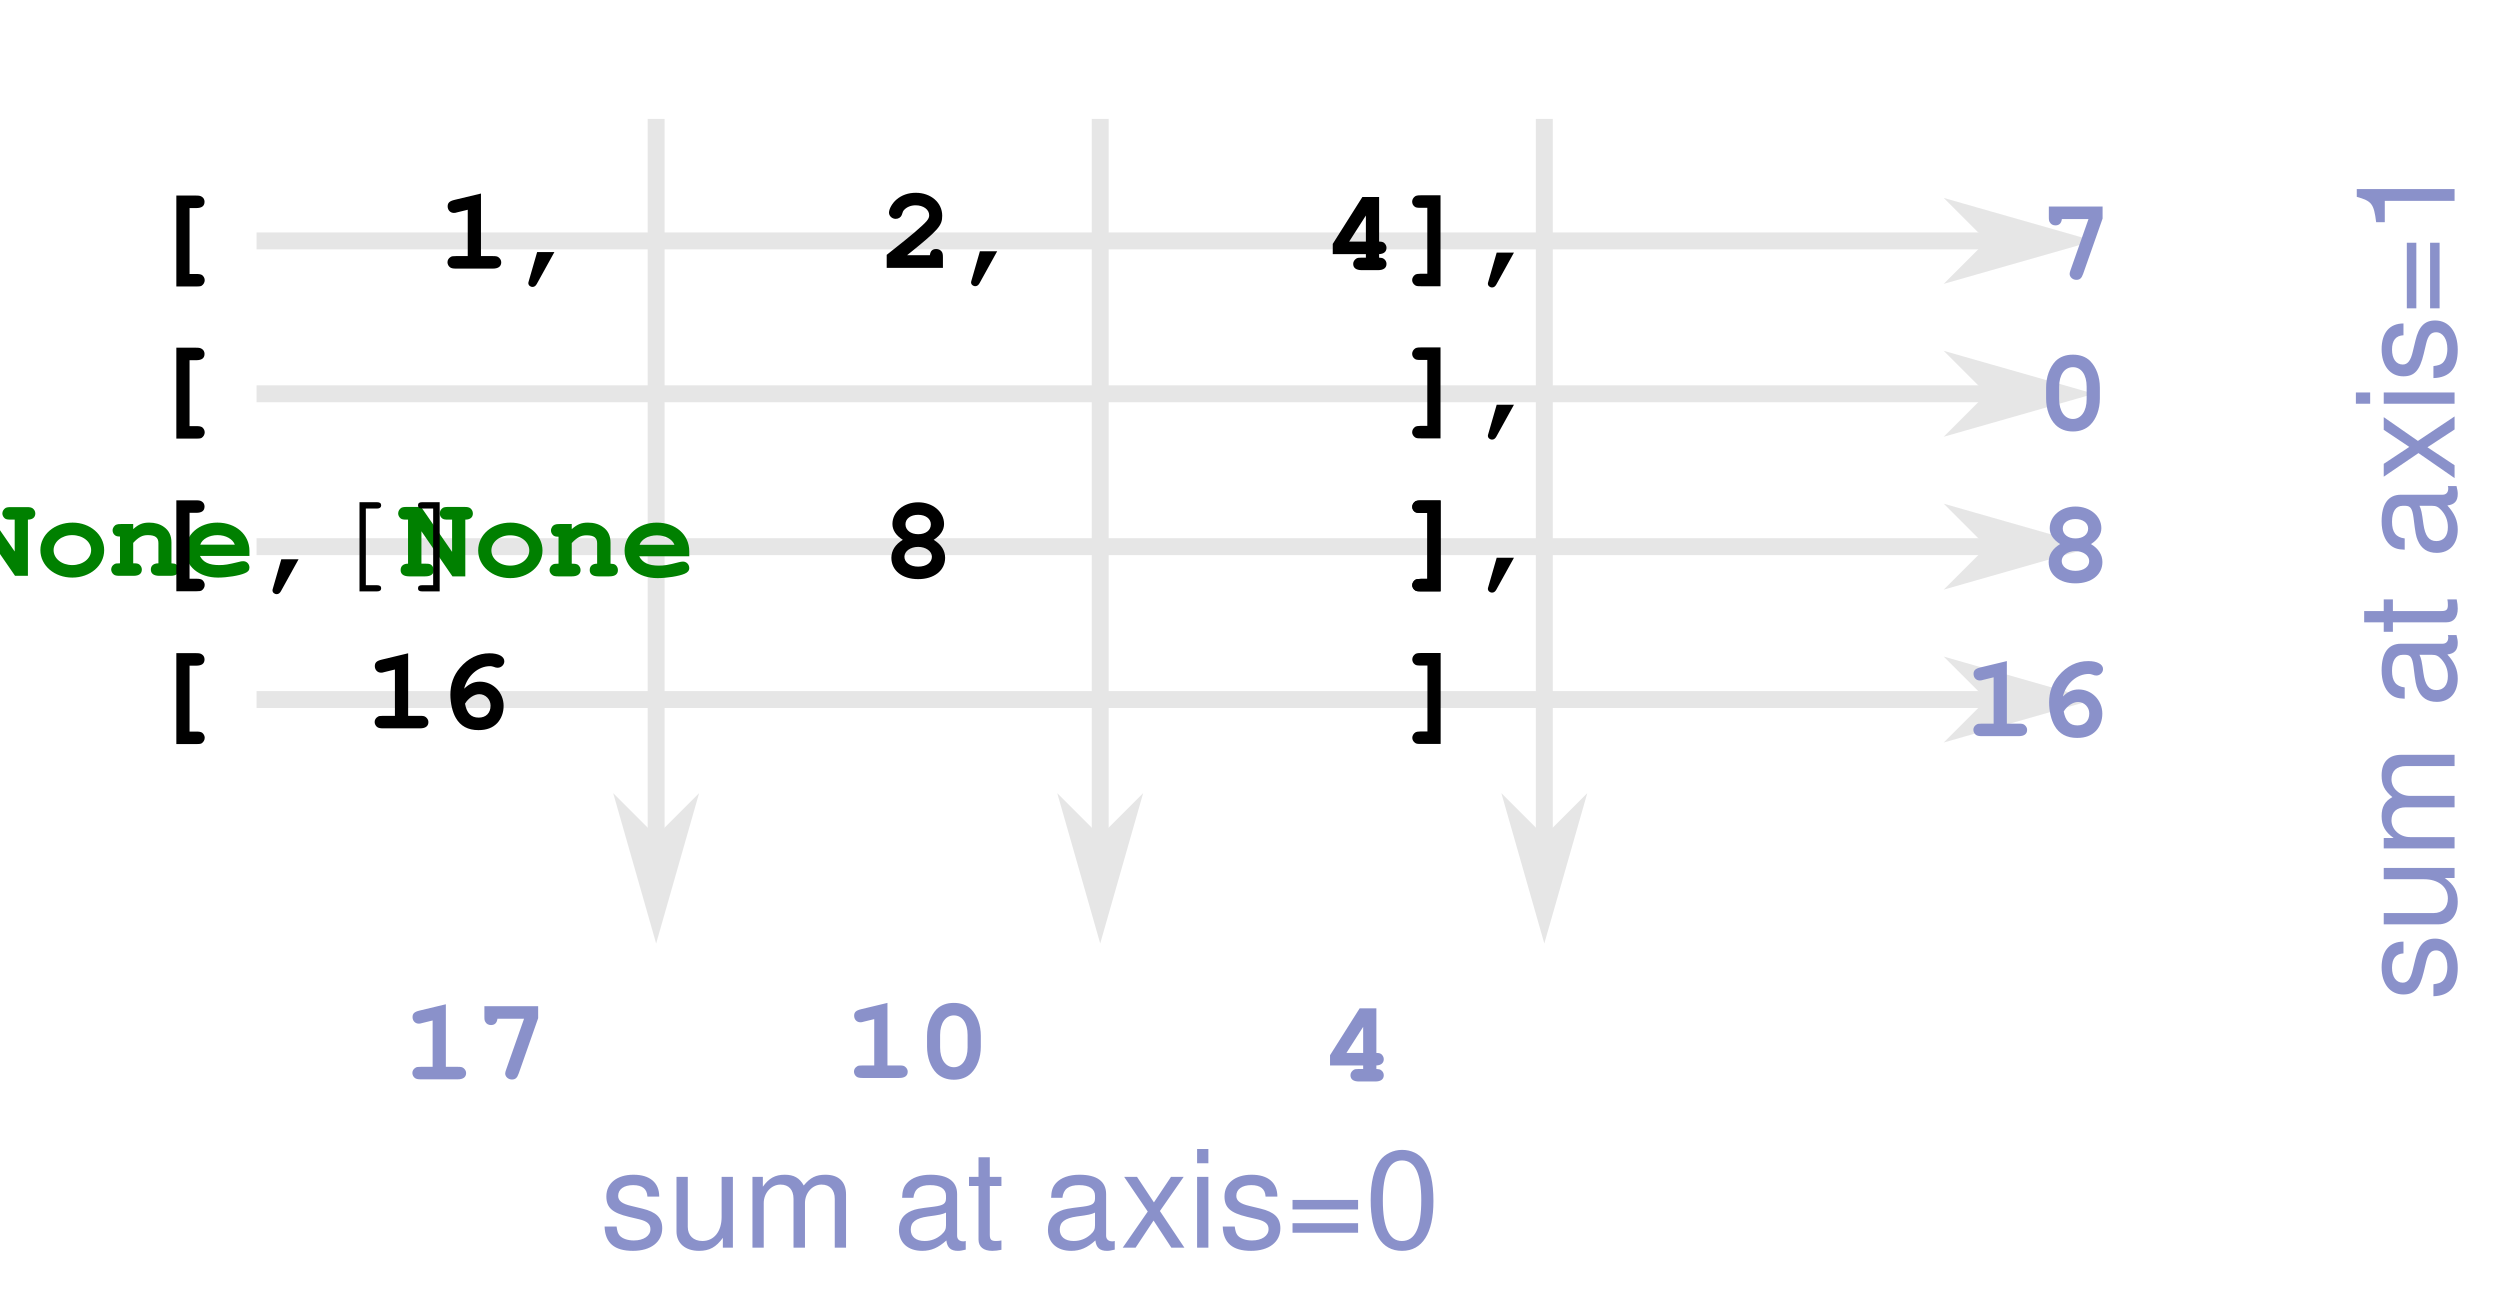
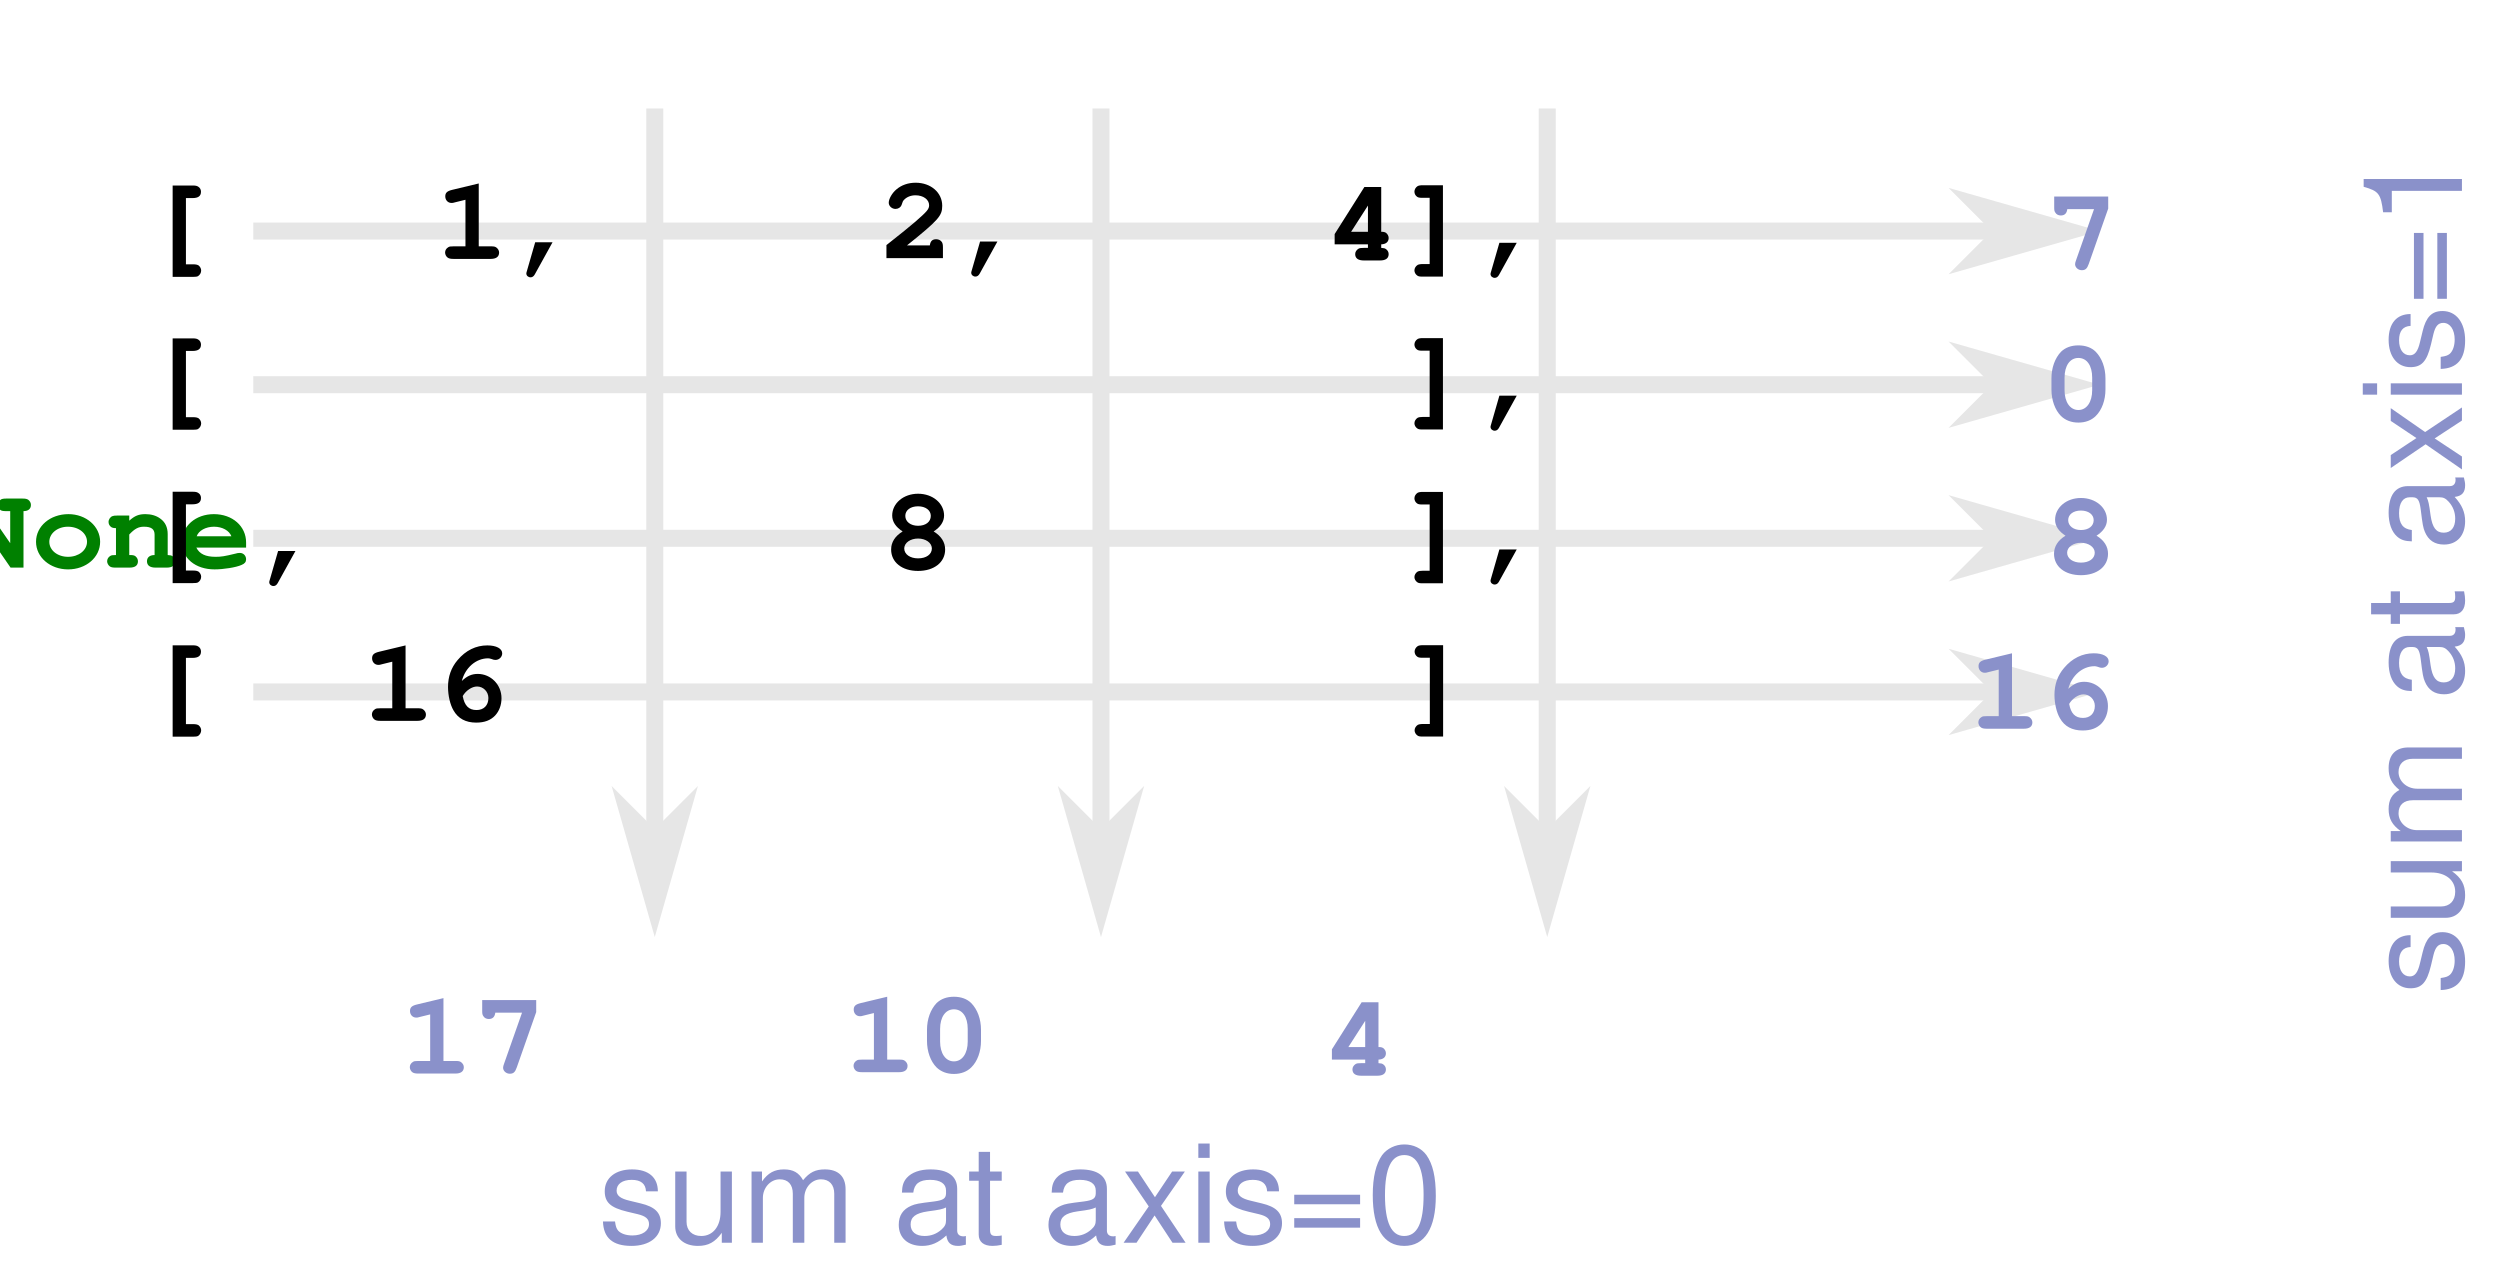
- <svg xmlns="http://www.w3.org/2000/svg" version="1.1" id="svg2" xml:space="preserve" width="295.533" height="152.861" viewBox="0 0 295.533 152.861">
+ <svg xmlns="http://www.w3.org/2000/svg" version="1.1" id="svg2" xml:space="preserve" width="294.112" height="150.426" viewBox="0 0 294.112 150.426">
  <defs id="defs6">
    <marker style="overflow:visible" id="marker2088" refX="0" refY="0" orient="auto">
      <path transform="matrix(-0.4,0,0,-0.4,-4,0)" style="fill:#d17a11;fill-opacity:1;fill-rule:evenodd;stroke:#d17a11;stroke-width:1pt;stroke-opacity:1" d="M 0,0 5,-5 -12.5,0 5,5 Z" id="path2086" />
    </marker>
    <marker orient="auto" refY="0" refX="0" id="Arrow1Mend-0" style="overflow:visible">
      <path id="path1020-6" d="M 0,0 5,-5 -12.5,0 5,5 Z" style="fill:#d17a11;fill-opacity:1;fill-rule:evenodd;stroke:#d17a11;stroke-width:1pt;stroke-opacity:1" transform="matrix(-0.4,0,0,-0.4,-4,0)" />
    </marker>
  </defs>
-   <g id="g10" transform="matrix(1.333333,0,0,1.333333,-35.26335,-17.91345)">
-     <g id="g12">
+   <g id="g10" transform="matrix(1.333333,0,0,1.333333,-40.63664,-23.30079)">
+     <g id="g12" transform="translate(3.629061,3.070744)">
      <g id="g14" transform="scale(1,-1)">
        <path d="M 84.621,-23.977 V -94.129" style="fill:none;stroke:#e6e6e6;stroke-width:1.5;stroke-linecap:butt;stroke-linejoin:miter;stroke-miterlimit:4;stroke-dasharray:none;stroke-opacity:1" id="path16" />
      </g>
      <g id="g18" transform="matrix(0,-1,-1,0,0,0)">
        <path d="m -88.129,-84.621 3,-3 -10.5,3 10.5,3 z" style="fill:#e6e6e6;fill-opacity:1;fill-rule:evenodd;stroke:#e6e6e6;stroke-width:0.8;stroke-linecap:butt;stroke-linejoin:miter;stroke-miterlimit:4;stroke-dasharray:none;stroke-opacity:1" id="path20" />
      </g>
      <g id="g22" transform="scale(1,-1)">
        <path d="M 163.367,-23.977 V -94.129" style="fill:none;stroke:#e6e6e6;stroke-width:1.5;stroke-linecap:butt;stroke-linejoin:miter;stroke-miterlimit:4;stroke-dasharray:none;stroke-opacity:1" id="path24" />
      </g>
      <g id="g26" transform="matrix(0,-1,-1,0,0,0)">
        <path d="m -88.129,-163.367 3,-3 -10.5,3 10.5,3 z" style="fill:#e6e6e6;fill-opacity:1;fill-rule:evenodd;stroke:#e6e6e6;stroke-width:0.8;stroke-linecap:butt;stroke-linejoin:miter;stroke-miterlimit:4;stroke-dasharray:none;stroke-opacity:1" id="path28" />
      </g>
      <g id="g30" transform="scale(1,-1)">
        <path d="M 123.992,-23.977 V -94.129" style="fill:none;stroke:#e6e6e6;stroke-width:1.5;stroke-linecap:butt;stroke-linejoin:miter;stroke-miterlimit:4;stroke-dasharray:none;stroke-opacity:1" id="path32" />
      </g>
      <g id="g34" transform="matrix(0,-1,-1,0,0,0)">
        <path d="m -88.129,-123.992 3,-3 -10.5,3 10.5,3 z" style="fill:#e6e6e6;fill-opacity:1;fill-rule:evenodd;stroke:#e6e6e6;stroke-width:0.8;stroke-linecap:butt;stroke-linejoin:miter;stroke-miterlimit:4;stroke-dasharray:none;stroke-opacity:1" id="path36" />
      </g>
      <g id="g38" transform="scale(1,-1)">
        <path d="M 49.195,-34.793 H 209.152" style="fill:none;stroke:#e6e6e6;stroke-width:1.5;stroke-linecap:butt;stroke-linejoin:miter;stroke-miterlimit:4;stroke-dasharray:none;stroke-opacity:1" id="path40" />
      </g>
      <g id="g42" transform="scale(-1,1)">
        <path d="m -203.152,34.793 3,-3 -10.5,3 10.5,3 z" style="fill:#e6e6e6;fill-opacity:1;fill-rule:evenodd;stroke:#e6e6e6;stroke-width:0.8;stroke-linecap:butt;stroke-linejoin:miter;stroke-miterlimit:4;stroke-dasharray:none;stroke-opacity:1" id="path44" />
      </g>
      <g id="g46" transform="scale(1,-1)">
        <path d="M 49.195,-48.348 H 209.152" style="fill:none;stroke:#e6e6e6;stroke-width:1.5;stroke-linecap:butt;stroke-linejoin:miter;stroke-miterlimit:4;stroke-dasharray:none;stroke-opacity:1" id="path48" />
      </g>
      <g id="g50" transform="scale(-1,1)">
        <path d="m -203.152,48.348 3,-3 -10.5,3 10.5,3 z" style="fill:#e6e6e6;fill-opacity:1;fill-rule:evenodd;stroke:#e6e6e6;stroke-width:0.8;stroke-linecap:butt;stroke-linejoin:miter;stroke-miterlimit:4;stroke-dasharray:none;stroke-opacity:1" id="path52" />
      </g>
      <g id="g54" transform="scale(1,-1)">
        <path d="M 49.195,-61.902 H 209.152" style="fill:none;stroke:#e6e6e6;stroke-width:1.5;stroke-linecap:butt;stroke-linejoin:miter;stroke-miterlimit:4;stroke-dasharray:none;stroke-opacity:1" id="path56" />
      </g>
      <g id="g58" transform="scale(-1,1)">
        <path d="m -203.152,61.902 3,-3 -10.5,3 10.5,3 z" style="fill:#e6e6e6;fill-opacity:1;fill-rule:evenodd;stroke:#e6e6e6;stroke-width:0.8;stroke-linecap:butt;stroke-linejoin:miter;stroke-miterlimit:4;stroke-dasharray:none;stroke-opacity:1" id="path60" />
      </g>
      <g id="g62" transform="scale(1,-1)">
        <path d="M 49.195,-75.457 H 209.152" style="fill:none;stroke:#e6e6e6;stroke-width:1.5;stroke-linecap:butt;stroke-linejoin:miter;stroke-miterlimit:4;stroke-dasharray:none;stroke-opacity:1" id="path64" />
      </g>
      <g id="g66" transform="scale(-1,1)">
        <path d="m -203.152,75.457 3,-3 -10.5,3 10.5,3 z" style="fill:#e6e6e6;fill-opacity:1;fill-rule:evenodd;stroke:#e6e6e6;stroke-width:0.8;stroke-linecap:butt;stroke-linejoin:miter;stroke-miterlimit:4;stroke-dasharray:none;stroke-opacity:1" id="path68" />
      </g>
-       <text transform="translate(61.87354,64.5361)" style="font-variant:normal;font-weight:bold;font-size:10.909px;font-family:'Nimbus Mono PS';-inkscape-font-specification:NimbusMonL-Bold;writing-mode:lr-tb;fill:#008000;fill-opacity:1;fill-rule:nonzero;stroke:none" id="text84">
-         <tspan x="0 6.545 13.091 19.636" y="0" id="tspan82">None</tspan>
-       </text>
-       <text id="text941" style="font-variant:normal;font-size:10.909px;font-family:'Nimbus Mono PS';-inkscape-font-specification:NimbusMonL-Regu;writing-mode:lr-tb;opacity:1;fill:#000000;fill-opacity:1;fill-rule:nonzero;stroke:none" x="88.047" y="50.99">
-         <tspan id="tspan933" y="50.99" x="88.047" />
-         <tspan id="tspan935" y="64.539" x="55.32 166.593">[]</tspan>
-       </text>
      <text xml:space="preserve" style="font-style:normal;font-variant:normal;font-weight:normal;font-stretch:normal;font-size:12px;line-height:1.1;font-family:'Nimbus Sans';-inkscape-font-specification:'Nimbus Sans';text-align:start;letter-spacing:0px;word-spacing:0px;text-anchor:start;fill:#000000;fill-opacity:1;stroke:none;stroke-width:0.75" x="226.775" y="52.421" id="text2153">
        <tspan id="tspan2151" x="226.775" y="52.421" style="stroke-width:0.75" />
      </text>
    </g>
-     <text xml:space="preserve" style="font-style:normal;font-variant:normal;font-weight:normal;font-stretch:normal;font-size:12px;line-height:1.1;font-family:'Nimbus Sans';-inkscape-font-specification:'Nimbus Sans';text-align:center;letter-spacing:0px;word-spacing:0px;text-anchor:middle;fill:#8a91ca;fill-opacity:1;stroke:none;stroke-width:0.75" x="-56.585" y="244.071" id="text915" transform="rotate(-90)">
-       <tspan x="-56.585" y="244.071" style="text-align:center;text-anchor:middle;fill:#8a91ca;fill-opacity:1;stroke-width:0.75" id="tspan917">sum at axis=1</tspan>
+     <text xml:space="preserve" style="font-style:normal;font-variant:normal;font-weight:normal;font-stretch:normal;font-size:12px;line-height:1.1;font-family:'Nimbus Sans';-inkscape-font-specification:'Nimbus Sans';text-align:center;letter-spacing:0px;word-spacing:0px;text-anchor:middle;fill:#8a91ca;fill-opacity:1;stroke:none;stroke-width:0.75" x="-59.656" y="247.7" id="text915" transform="rotate(-90)">
+       <tspan x="-59.656" y="247.7" style="text-align:center;text-anchor:middle;fill:#8a91ca;fill-opacity:1;stroke-width:0.75" id="tspan917">sum at axis=1</tspan>
    </text>
-     <text id="text923" y="124.055" x="125.226" style="font-style:normal;font-variant:normal;font-weight:normal;font-stretch:normal;font-size:12px;line-height:1.1;font-family:'Nimbus Sans';-inkscape-font-specification:'Nimbus Sans';text-align:center;letter-spacing:0px;word-spacing:0px;text-anchor:middle;fill:#8a91ca;fill-opacity:1;stroke:none;stroke-width:0.75" xml:space="preserve">
-       <tspan id="tspan921" style="text-align:center;text-anchor:middle;fill:#8a91ca;fill-opacity:1;stroke-width:0.75" y="124.055" x="125.226">sum at axis=0</tspan>
+     <text id="text923" y="127.125" x="128.855" style="font-style:normal;font-variant:normal;font-weight:normal;font-stretch:normal;font-size:12px;line-height:1.1;font-family:'Nimbus Sans';-inkscape-font-specification:'Nimbus Sans';text-align:center;letter-spacing:0px;word-spacing:0px;text-anchor:middle;fill:#8a91ca;fill-opacity:1;stroke:none;stroke-width:0.75" xml:space="preserve">
+       <tspan id="tspan921" style="text-align:center;text-anchor:middle;fill:#8a91ca;fill-opacity:1;stroke-width:0.75" y="127.125" x="128.855">sum at axis=0</tspan>
    </text>
-     <text xml:space="preserve" style="font-weight:bold;font-size:12px;line-height:1.25;font-family:'DejaVu Sans';-inkscape-font-specification:'DejaVu Sans Bold';text-align:center;text-anchor:middle;stroke-width:0.75" x="27.591" y="176.217" id="text37459">
-       <tspan id="tspan37457" style="stroke-width:0.75" x="27.591" y="176.217" />
+     <text xml:space="preserve" style="font-weight:bold;font-size:12px;line-height:1.25;font-family:'DejaVu Sans';-inkscape-font-specification:'DejaVu Sans Bold';text-align:center;text-anchor:middle;stroke-width:0.75" x="31.22" y="179.287" id="text37459">
+       <tspan id="tspan37457" style="stroke-width:0.75" x="31.22" y="179.287" />
    </text>
-     <text xml:space="preserve" style="font-weight:bold;font-size:10.8px;line-height:1.25;font-family:'Nimbus Mono PS';-inkscape-font-specification:'Nimbus Mono PS Bold';text-align:center;text-anchor:middle;stroke-width:0.9" x="87.938" y="37.25" id="text51323">
-       <tspan id="tspan51321" style="stroke-width:0.9" x="87.938" y="37.25">1,</tspan>
+     <text xml:space="preserve" style="font-weight:bold;font-size:10.8px;line-height:1.25;font-family:'Nimbus Mono PS';-inkscape-font-specification:'Nimbus Mono PS Bold';text-align:center;text-anchor:middle;stroke-width:0.9" x="91.567" y="40.321" id="text51323">
+       <tspan id="tspan51321" style="stroke-width:0.9" x="91.567" y="40.321">1,</tspan>
    </text>
-     <text xml:space="preserve" style="font-weight:bold;font-size:10.8px;line-height:1.25;font-family:'Nimbus Mono PS';-inkscape-font-specification:'Nimbus Mono PS Bold';text-align:center;text-anchor:middle;stroke-width:0.9" x="127.195" y="37.183" id="text54391">
-       <tspan id="tspan54389" style="stroke-width:0.9" x="127.195" y="37.183">2,</tspan>
+     <text xml:space="preserve" style="font-weight:bold;font-size:10.8px;line-height:1.25;font-family:'Nimbus Mono PS';-inkscape-font-specification:'Nimbus Mono PS Bold';text-align:center;text-anchor:middle;stroke-width:0.9" x="130.824" y="40.254" id="text54391">
+       <tspan id="tspan54389" style="stroke-width:0.9" x="130.824" y="40.254">2,</tspan>
    </text>
-     <text xml:space="preserve" style="font-weight:bold;font-size:10.8px;line-height:1.25;font-family:'Nimbus Mono PS';-inkscape-font-specification:'Nimbus Mono PS Bold';text-align:center;text-anchor:middle;stroke-width:0.9" x="163.284" y="37.389" id="text54497">
-       <tspan id="tspan54495" style="stroke-width:0.9" x="163.284" y="37.389">4</tspan>
+     <text xml:space="preserve" style="font-weight:bold;font-size:10.8px;line-height:1.25;font-family:'Nimbus Mono PS';-inkscape-font-specification:'Nimbus Mono PS Bold';text-align:center;text-anchor:middle;stroke-width:0.9" x="166.913" y="40.459" id="text54497">
+       <tspan id="tspan54495" style="stroke-width:0.9" x="166.913" y="40.459">4</tspan>
    </text>
-     <text xml:space="preserve" style="font-weight:bold;font-size:10.8px;line-height:1.25;font-family:'Nimbus Mono PS';-inkscape-font-specification:'Nimbus Mono PS Bold';text-align:center;text-anchor:middle;fill:#008000;fill-opacity:1;stroke-width:0.9" x="78.215" y="64.49" id="text54603">
-       <tspan id="tspan54601" style="fill:#008000;fill-opacity:1;stroke-width:0.9" x="78.215" y="64.49">None<tspan style="fill:#000000" id="tspan91841">,</tspan>
+     <text xml:space="preserve" style="font-weight:bold;font-size:10.8px;line-height:1.25;font-family:'Nimbus Mono PS';-inkscape-font-specification:'Nimbus Mono PS Bold';text-align:center;text-anchor:middle;fill:#008000;fill-opacity:1;stroke-width:0.9" x="81.844" y="67.561" id="text54603">
+       <tspan id="tspan54601" style="fill:#008000;fill-opacity:1;stroke-width:0.9" x="81.844" y="67.561">None<tspan style="fill:#000000" id="tspan91841">,</tspan>
      </tspan>
    </text>
-     <text xml:space="preserve" style="font-weight:bold;font-size:10.8px;line-height:1.25;font-family:'Nimbus Mono PS';-inkscape-font-specification:'Nimbus Mono PS Bold';text-align:center;text-anchor:middle;stroke-width:0.9" x="124.054" y="64.626" id="text54709">
-       <tspan id="tspan54707" style="stroke-width:0.9" x="124.054" y="64.626">8</tspan>
+     <text xml:space="preserve" style="font-weight:bold;font-size:10.8px;line-height:1.25;font-family:'Nimbus Mono PS';-inkscape-font-specification:'Nimbus Mono PS Bold';text-align:center;text-anchor:middle;stroke-width:0.9" x="127.683" y="67.697" id="text54709">
+       <tspan id="tspan54707" style="stroke-width:0.9" x="127.683" y="67.697">8</tspan>
    </text>
-     <text xml:space="preserve" style="font-weight:bold;font-size:10.8px;line-height:1.25;font-family:'Nimbus Mono PS';-inkscape-font-specification:'Nimbus Mono PS Bold';text-align:center;text-anchor:middle;stroke-width:0.9" x="81.483" y="78.011" id="text54815">
-       <tspan id="tspan54813" style="stroke-width:0.9" x="81.483" y="78.011">16</tspan>
+     <text xml:space="preserve" style="font-weight:bold;font-size:10.8px;line-height:1.25;font-family:'Nimbus Mono PS';-inkscape-font-specification:'Nimbus Mono PS Bold';text-align:center;text-anchor:middle;stroke-width:0.9" x="85.112" y="81.081" id="text54815">
+       <tspan id="tspan54813" style="stroke-width:0.9" x="85.112" y="81.081">16</tspan>
    </text>
-     <text xml:space="preserve" style="font-weight:bold;font-size:10.8px;line-height:1.25;font-family:'Nimbus Mono PS';-inkscape-font-specification:'Nimbus Mono PS Bold';text-align:center;text-anchor:middle;fill:#8a91ca;fill-opacity:1;stroke-width:0.9" x="84.827" y="109.13" id="text70227">
-       <tspan id="tspan70225" style="fill:#8a91ca;fill-opacity:1;stroke-width:0.9" x="84.827" y="109.13">17</tspan>
+     <text xml:space="preserve" style="font-weight:bold;font-size:10.8px;line-height:1.25;font-family:'Nimbus Mono PS';-inkscape-font-specification:'Nimbus Mono PS Bold';text-align:center;text-anchor:middle;fill:#8a91ca;fill-opacity:1;stroke-width:0.9" x="88.456" y="112.201" id="text70227">
+       <tspan id="tspan70225" style="fill:#8a91ca;fill-opacity:1;stroke-width:0.9" x="88.456" y="112.201">17</tspan>
    </text>
-     <text xml:space="preserve" style="font-weight:bold;font-size:10.8px;line-height:1.25;font-family:'Nimbus Mono PS';-inkscape-font-specification:'Nimbus Mono PS Bold';text-align:center;text-anchor:middle;fill:#8a91ca;fill-opacity:1;stroke-width:0.9" x="123.979" y="109.007" id="text72709">
-       <tspan id="tspan72707" style="fill:#8a91ca;fill-opacity:1;stroke-width:0.9" x="123.979" y="109.007">10</tspan>
+     <text xml:space="preserve" style="font-weight:bold;font-size:10.8px;line-height:1.25;font-family:'Nimbus Mono PS';-inkscape-font-specification:'Nimbus Mono PS Bold';text-align:center;text-anchor:middle;fill:#8a91ca;fill-opacity:1;stroke-width:0.9" x="127.608" y="112.078" id="text72709">
+       <tspan id="tspan72707" style="fill:#8a91ca;fill-opacity:1;stroke-width:0.9" x="127.608" y="112.078">10</tspan>
    </text>
-     <text xml:space="preserve" style="font-weight:bold;font-size:10.8px;line-height:1.25;font-family:'Nimbus Mono PS';-inkscape-font-specification:'Nimbus Mono PS Bold';text-align:center;text-anchor:middle;fill:#8a91ca;fill-opacity:1;stroke-width:0.9" x="163.04" y="109.32" id="text72815">
-       <tspan id="tspan72813" style="fill:#8a91ca;fill-opacity:1;stroke-width:0.9" x="163.04" y="109.32">4</tspan>
+     <text xml:space="preserve" style="font-weight:bold;font-size:10.8px;line-height:1.25;font-family:'Nimbus Mono PS';-inkscape-font-specification:'Nimbus Mono PS Bold';text-align:center;text-anchor:middle;fill:#8a91ca;fill-opacity:1;stroke-width:0.9" x="166.669" y="112.391" id="text72815">
+       <tspan id="tspan72813" style="fill:#8a91ca;fill-opacity:1;stroke-width:0.9" x="166.669" y="112.391">4</tspan>
    </text>
-     <text xml:space="preserve" style="font-weight:bold;font-size:10.8px;line-height:1.25;font-family:'Nimbus Mono PS';-inkscape-font-specification:'Nimbus Mono PS Bold';text-align:center;text-anchor:middle;fill:#8a91ca;fill-opacity:1;stroke-width:0.9" x="226.769" y="38.232" id="text72921">
-       <tspan id="tspan72919" style="fill:#8a91ca;fill-opacity:1;stroke-width:0.9" x="226.769" y="38.232">7</tspan>
+     <text xml:space="preserve" style="font-weight:bold;font-size:10.8px;line-height:1.25;font-family:'Nimbus Mono PS';-inkscape-font-specification:'Nimbus Mono PS Bold';text-align:center;text-anchor:middle;fill:#8a91ca;fill-opacity:1;stroke-width:0.9" x="230.398" y="41.303" id="text72921">
+       <tspan id="tspan72919" style="fill:#8a91ca;fill-opacity:1;stroke-width:0.9" x="230.398" y="41.303">7</tspan>
    </text>
-     <text xml:space="preserve" style="font-weight:bold;font-size:10.8px;line-height:1.25;font-family:'Nimbus Mono PS';-inkscape-font-specification:'Nimbus Mono PS Bold';text-align:center;text-anchor:middle;fill:#8a91ca;fill-opacity:1;stroke-width:0.9" x="226.66" y="65.002" id="text73027">
-       <tspan id="tspan73025" style="fill:#8a91ca;fill-opacity:1;stroke-width:0.9" x="226.66" y="65.002">8</tspan>
+     <text xml:space="preserve" style="font-weight:bold;font-size:10.8px;line-height:1.25;font-family:'Nimbus Mono PS';-inkscape-font-specification:'Nimbus Mono PS Bold';text-align:center;text-anchor:middle;fill:#8a91ca;fill-opacity:1;stroke-width:0.9" x="230.289" y="68.072" id="text73027">
+       <tspan id="tspan73025" style="fill:#8a91ca;fill-opacity:1;stroke-width:0.9" x="230.289" y="68.072">8</tspan>
    </text>
-     <text xml:space="preserve" style="font-weight:bold;font-size:10.8px;line-height:1.25;font-family:'Nimbus Mono PS';-inkscape-font-specification:'Nimbus Mono PS Bold';text-align:center;text-anchor:middle;fill:#8a91ca;fill-opacity:1;stroke-width:0.9" x="223.226" y="78.706" id="text73031">
-       <tspan id="tspan73029" style="fill:#8a91ca;fill-opacity:1;stroke-width:0.9" x="223.226" y="78.706">16</tspan>
+     <text xml:space="preserve" style="font-weight:bold;font-size:10.8px;line-height:1.25;font-family:'Nimbus Mono PS';-inkscape-font-specification:'Nimbus Mono PS Bold';text-align:center;text-anchor:middle;fill:#8a91ca;fill-opacity:1;stroke-width:0.9" x="226.855" y="81.776" id="text73031">
+       <tspan id="tspan73029" style="fill:#8a91ca;fill-opacity:1;stroke-width:0.9" x="226.855" y="81.776">16</tspan>
    </text>
-     <text xml:space="preserve" style="font-weight:bold;font-size:10.8px;line-height:1.25;font-family:'Nimbus Mono PS';-inkscape-font-specification:'Nimbus Mono PS Bold';text-align:center;text-anchor:middle;fill:#8a91ca;fill-opacity:1;stroke-width:0.9" x="226.436" y="51.537" id="text93347">
-       <tspan id="tspan93345" style="fill:#8a91ca;fill-opacity:1;stroke-width:0.9" x="226.436" y="51.537">0</tspan>
+     <text xml:space="preserve" style="font-weight:bold;font-size:10.8px;line-height:1.25;font-family:'Nimbus Mono PS';-inkscape-font-specification:'Nimbus Mono PS Bold';text-align:center;text-anchor:middle;fill:#8a91ca;fill-opacity:1;stroke-width:0.9" x="230.065" y="54.607" id="text93347">
+       <tspan id="tspan93345" style="fill:#8a91ca;fill-opacity:1;stroke-width:0.9" x="230.065" y="54.607">0</tspan>
    </text>
-     <text xml:space="preserve" style="font-weight:bold;font-size:10.8px;line-height:1.25;font-family:'Nimbus Mono PS';-inkscape-font-specification:'Nimbus Mono PS Bold';text-align:center;text-anchor:middle;stroke-width:0.9" x="32.716" y="23.73" id="text93453">
-       <tspan id="tspan93451" style="stroke-width:0.9" x="32.716" y="23.73">[</tspan>
+     <text xml:space="preserve" style="font-weight:bold;font-size:10.8px;line-height:1.25;font-family:'Nimbus Mono PS';-inkscape-font-specification:'Nimbus Mono PS Bold';text-align:center;text-anchor:middle;stroke-width:0.9" x="36.345" y="26.801" id="text93453">
+       <tspan id="tspan93451" style="stroke-width:0.9" x="36.345" y="26.801">[</tspan>
    </text>
-     <text xml:space="preserve" style="font-weight:bold;font-size:10.8px;line-height:1.25;font-family:'Nimbus Mono PS';-inkscape-font-specification:'Nimbus Mono PS Bold';text-align:center;text-anchor:middle;stroke-width:0.9" x="173.014" y="37.297" id="text94259">
-       <tspan id="tspan94257" style="stroke-width:0.9" x="173.014" y="37.297">],</tspan>
+     <text xml:space="preserve" style="font-weight:bold;font-size:10.8px;line-height:1.25;font-family:'Nimbus Mono PS';-inkscape-font-specification:'Nimbus Mono PS Bold';text-align:center;text-anchor:middle;stroke-width:0.9" x="176.643" y="40.368" id="text94259">
+       <tspan id="tspan94257" style="stroke-width:0.9" x="176.643" y="40.368">],</tspan>
    </text>
-     <text xml:space="preserve" style="font-weight:bold;font-size:10.8px;line-height:1.25;font-family:'Nimbus Mono PS';-inkscape-font-specification:'Nimbus Mono PS Bold';text-align:center;text-anchor:middle;stroke-width:0.9" x="58.863" y="37.322" id="text94365">
-       <tspan id="tspan94363" style="stroke-width:0.9" x="58.863" y="37.322">[</tspan>
+     <text xml:space="preserve" style="font-weight:bold;font-size:10.8px;line-height:1.25;font-family:'Nimbus Mono PS';-inkscape-font-specification:'Nimbus Mono PS Bold';text-align:center;text-anchor:middle;stroke-width:0.9" x="62.492" y="40.392" id="text94365">
+       <tspan id="tspan94363" style="stroke-width:0.9" x="62.492" y="40.392">[</tspan>
    </text>
-     <text xml:space="preserve" style="font-weight:bold;font-size:10.8px;line-height:1.25;font-family:'Nimbus Mono PS';-inkscape-font-specification:'Nimbus Mono PS Bold';text-align:center;text-anchor:middle;stroke-width:0.9" x="58.863" y="50.809" id="text94369">
-       <tspan id="tspan94367" style="stroke-width:0.9" x="58.863" y="50.809">[</tspan>
+     <text xml:space="preserve" style="font-weight:bold;font-size:10.8px;line-height:1.25;font-family:'Nimbus Mono PS';-inkscape-font-specification:'Nimbus Mono PS Bold';text-align:center;text-anchor:middle;stroke-width:0.9" x="62.492" y="53.88" id="text94369">
+       <tspan id="tspan94367" style="stroke-width:0.9" x="62.492" y="53.88">[</tspan>
    </text>
-     <text xml:space="preserve" style="font-weight:bold;font-size:10.8px;line-height:1.25;font-family:'Nimbus Mono PS';-inkscape-font-specification:'Nimbus Mono PS Bold';text-align:center;text-anchor:middle;stroke-width:0.9" x="58.863" y="64.341" id="text94373">
-       <tspan id="tspan94371" style="stroke-width:0.9" x="58.863" y="64.341">[</tspan>
+     <text xml:space="preserve" style="font-weight:bold;font-size:10.8px;line-height:1.25;font-family:'Nimbus Mono PS';-inkscape-font-specification:'Nimbus Mono PS Bold';text-align:center;text-anchor:middle;stroke-width:0.9" x="62.492" y="67.412" id="text94373">
+       <tspan id="tspan94371" style="stroke-width:0.9" x="62.492" y="67.412">[</tspan>
    </text>
-     <text xml:space="preserve" style="font-weight:bold;font-size:10.8px;line-height:1.25;font-family:'Nimbus Mono PS';-inkscape-font-specification:'Nimbus Mono PS Bold';text-align:center;text-anchor:middle;stroke-width:0.9" x="58.863" y="77.892" id="text94377">
-       <tspan id="tspan94375" style="stroke-width:0.9" x="58.863" y="77.892">[</tspan>
+     <text xml:space="preserve" style="font-weight:bold;font-size:10.8px;line-height:1.25;font-family:'Nimbus Mono PS';-inkscape-font-specification:'Nimbus Mono PS Bold';text-align:center;text-anchor:middle;stroke-width:0.9" x="62.492" y="80.963" id="text94377">
+       <tspan id="tspan94375" style="stroke-width:0.9" x="62.492" y="80.963">[</tspan>
    </text>
-     <text xml:space="preserve" style="font-weight:bold;font-size:10.8px;line-height:1.25;font-family:'Nimbus Mono PS';-inkscape-font-specification:'Nimbus Mono PS Bold';text-align:center;text-anchor:middle;stroke-width:0.9" x="173.014" y="50.786" id="text94381">
-       <tspan id="tspan94379" style="stroke-width:0.9" x="173.014" y="50.786">],</tspan>
+     <text xml:space="preserve" style="font-weight:bold;font-size:10.8px;line-height:1.25;font-family:'Nimbus Mono PS';-inkscape-font-specification:'Nimbus Mono PS Bold';text-align:center;text-anchor:middle;stroke-width:0.9" x="176.643" y="53.857" id="text94381">
+       <tspan id="tspan94379" style="stroke-width:0.9" x="176.643" y="53.857">],</tspan>
    </text>
-     <text xml:space="preserve" style="font-weight:bold;font-size:10.8px;line-height:1.25;font-family:'Nimbus Mono PS';-inkscape-font-specification:'Nimbus Mono PS Bold';text-align:center;text-anchor:middle;stroke-width:0.9" x="173.014" y="64.354" id="text94385">
-       <tspan id="tspan94383" style="stroke-width:0.9" x="173.014" y="64.354">],</tspan>
+     <text xml:space="preserve" style="font-weight:bold;font-size:10.8px;line-height:1.25;font-family:'Nimbus Mono PS';-inkscape-font-specification:'Nimbus Mono PS Bold';text-align:center;text-anchor:middle;stroke-width:0.9" x="176.643" y="67.425" id="text94385">
+       <tspan id="tspan94383" style="stroke-width:0.9" x="176.643" y="67.425">],</tspan>
    </text>
-     <text xml:space="preserve" style="font-weight:bold;font-size:10.8px;line-height:1.25;font-family:'Nimbus Mono PS';-inkscape-font-specification:'Nimbus Mono PS Bold';text-align:center;text-anchor:middle;stroke-width:0.9" x="169.788" y="64.35" id="text94389">
-       <tspan id="tspan94387" style="stroke-width:0.9" x="169.788" y="64.35">]</tspan>
+     <text xml:space="preserve" style="font-weight:bold;font-size:10.8px;line-height:1.25;font-family:'Nimbus Mono PS';-inkscape-font-specification:'Nimbus Mono PS Bold';text-align:center;text-anchor:middle;stroke-width:0.9" x="173.417" y="80.952" id="text96519">
+       <tspan id="tspan96517" style="stroke-width:0.9" x="173.417" y="80.952">]</tspan>
    </text>
-     <text xml:space="preserve" style="font-weight:bold;font-size:10.8px;line-height:1.25;font-family:'Nimbus Mono PS';-inkscape-font-specification:'Nimbus Mono PS Bold';text-align:center;text-anchor:middle;stroke-width:0.9" x="169.788" y="77.881" id="text96519">
-       <tspan id="tspan96517" style="stroke-width:0.9" x="169.788" y="77.881">]</tspan>
-     </text>
-     <text xml:space="preserve" style="font-weight:bold;font-size:10.8px;line-height:1.25;font-family:'Nimbus Mono PS';-inkscape-font-specification:'Nimbus Mono PS Bold';text-align:center;text-anchor:middle;stroke-width:0.9" x="32.131" y="91.487" id="text96603">
-       <tspan id="tspan96601" style="stroke-width:0.9" x="32.131" y="91.487">]</tspan>
+     <text xml:space="preserve" style="font-weight:bold;font-size:10.8px;line-height:1.25;font-family:'Nimbus Mono PS';-inkscape-font-specification:'Nimbus Mono PS Bold';text-align:center;text-anchor:middle;stroke-width:0.9" x="35.76" y="94.558" id="text96603">
+       <tspan id="tspan96601" style="stroke-width:0.9" x="35.76" y="94.558">]</tspan>
    </text>
  </g>
</svg>
